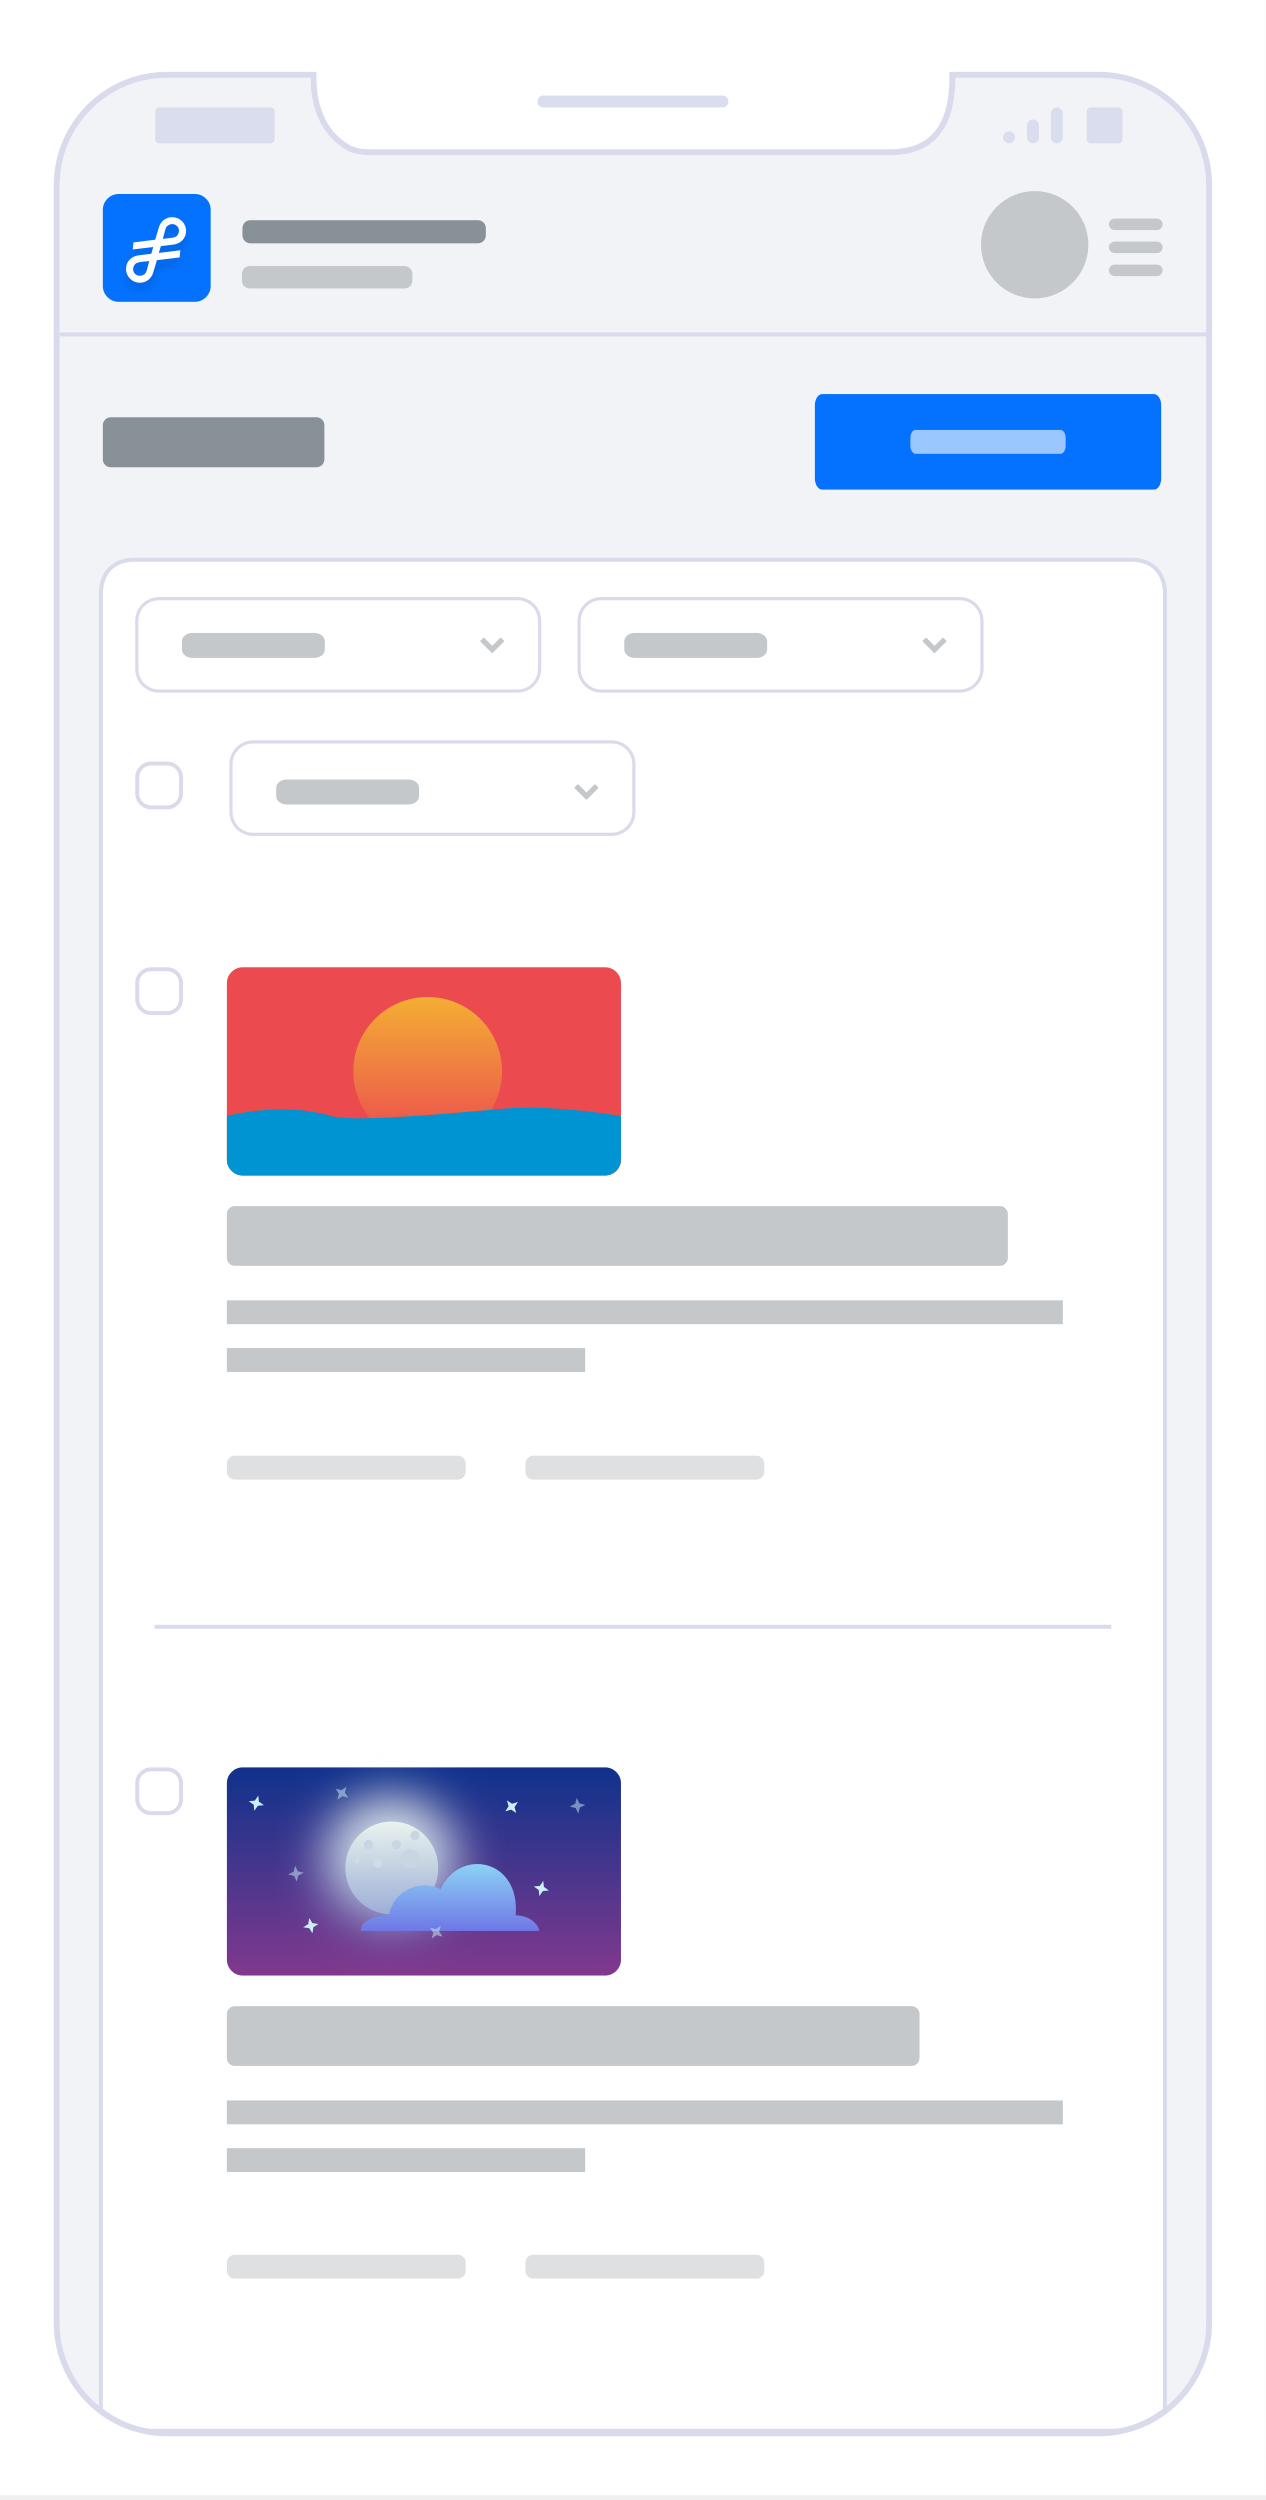
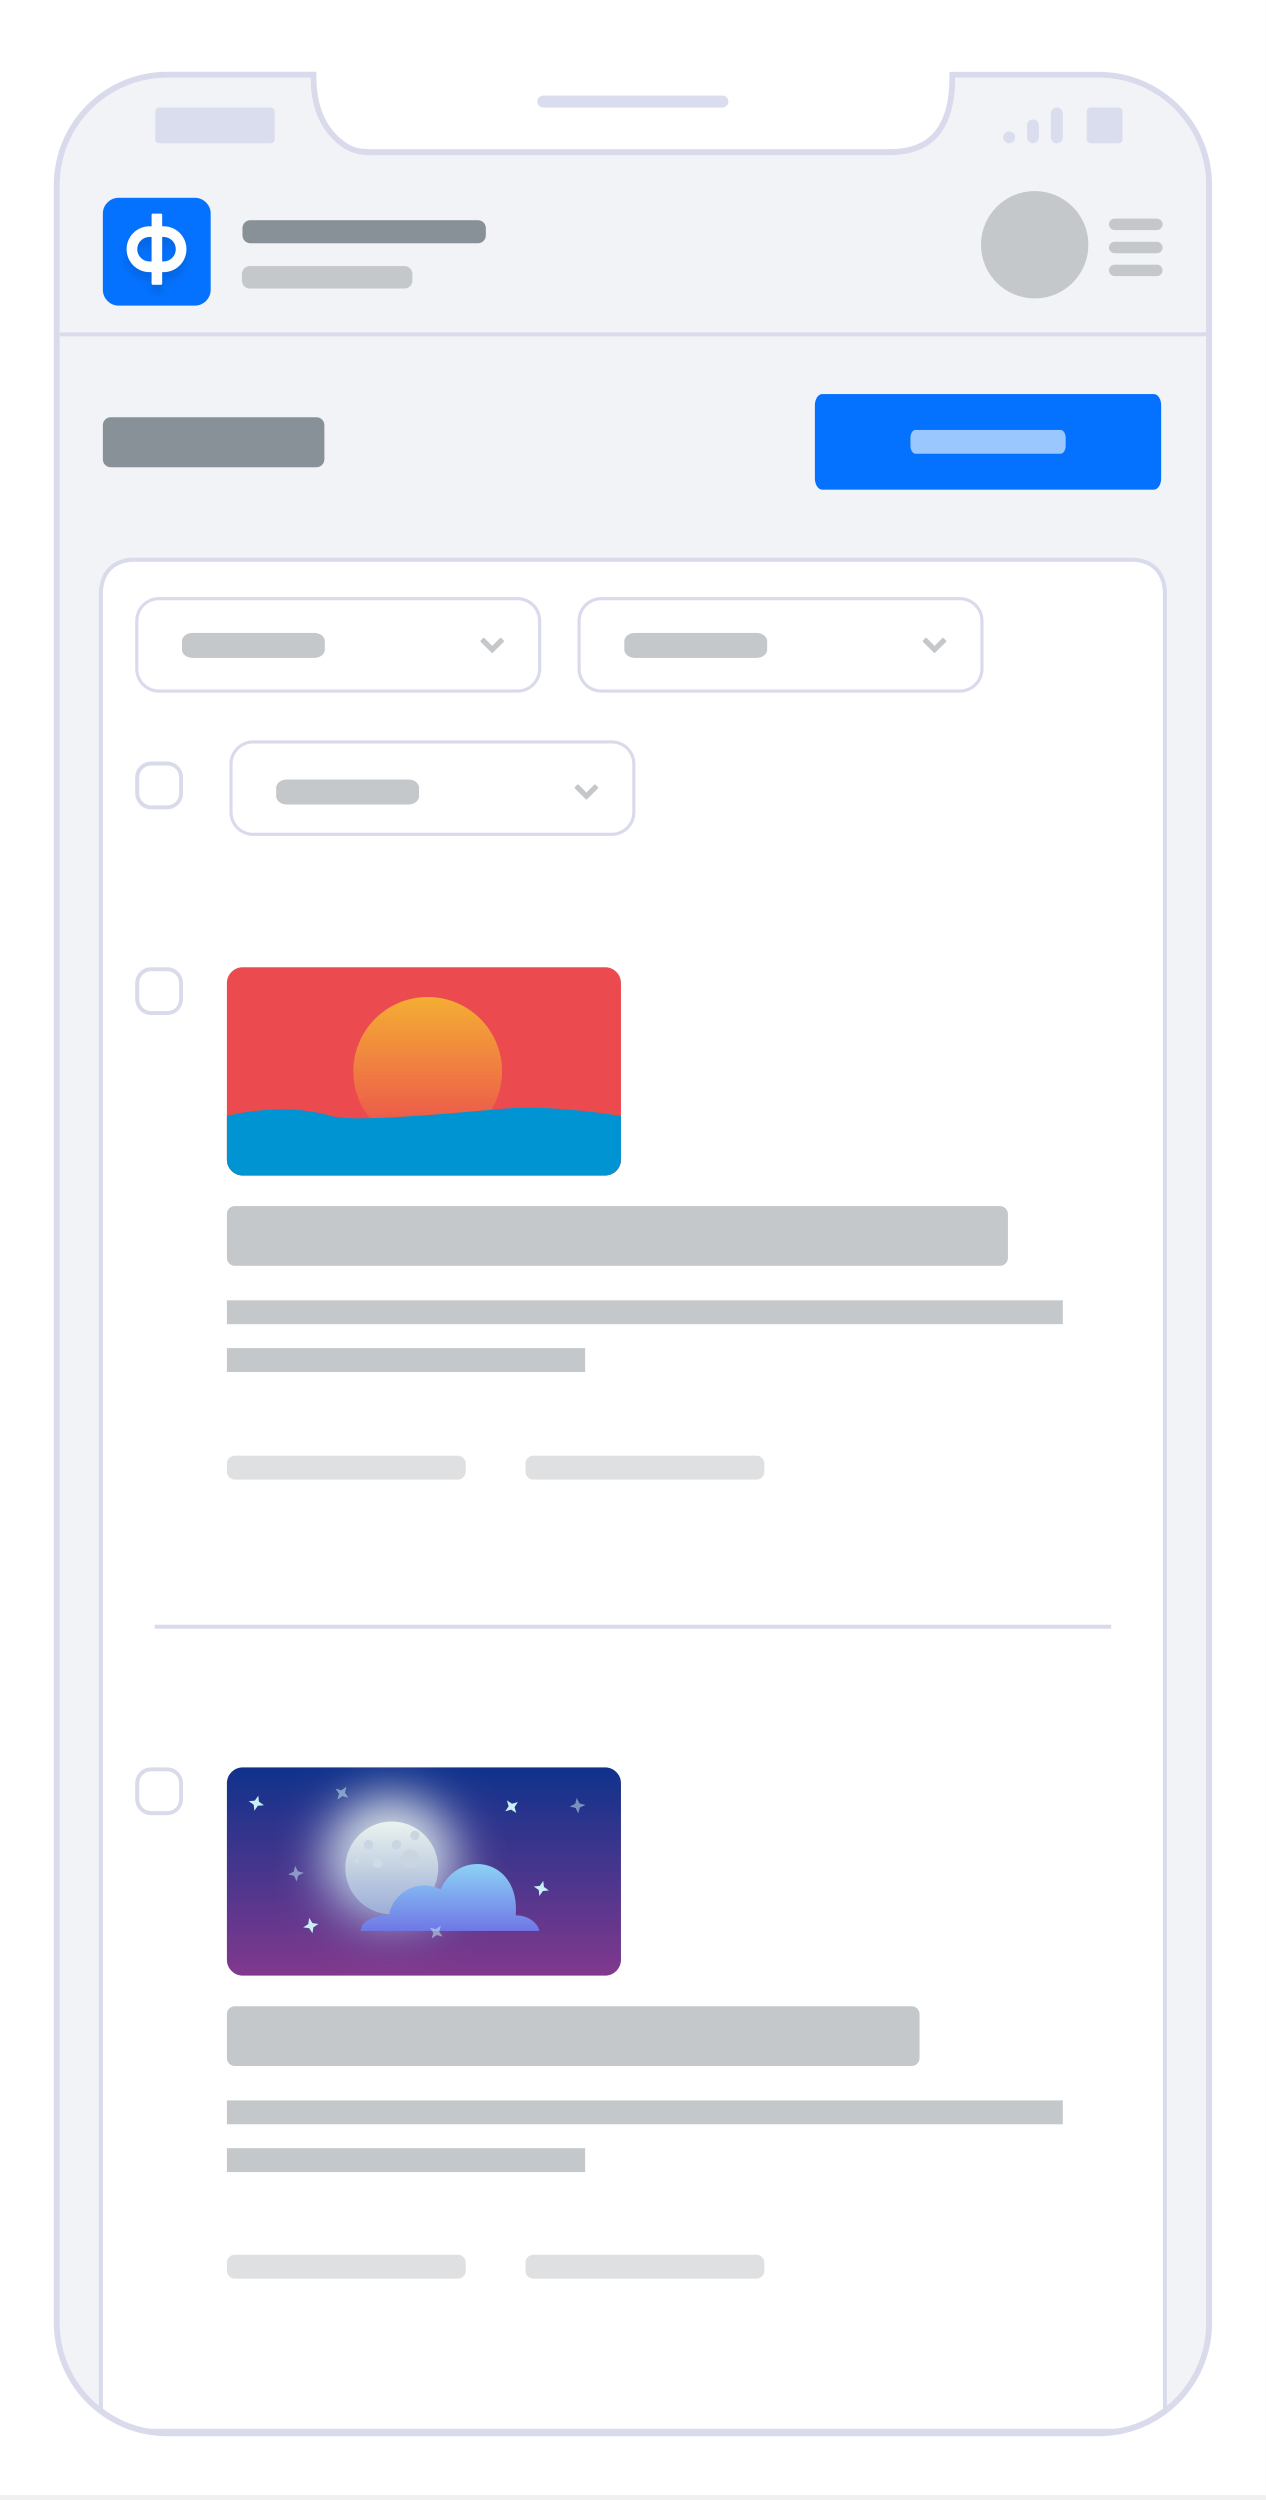
- <svg xmlns="http://www.w3.org/2000/svg" width="160" height="316" viewBox="0 0 160 316" fill="none">
-   <rect width="160" height="315.385" fill="white" />
-   <path d="M7.547 23.419C7.547 15.916 13.63 9.834 21.132 9.834H39.245C39.245 15.397 41.971 17.903 43.76 18.949C44.718 19.51 45.833 19.623 46.944 19.623C56.963 19.623 109.044 19.623 112.453 19.623C116.227 19.623 120.755 18.113 120.755 9.834H138.868C146.371 9.834 152.453 15.916 152.453 23.419V293.608C152.453 301.111 146.371 307.193 138.868 307.193H21.132C13.63 307.193 7.547 301.111 7.547 293.608V23.419Z" fill="#F2F3F7" />
-   <path d="M143 71H17C14.5 71 13 72.5 13 75.076V304.5C14 305.333 16 306.5 18 307H142C144.5 306.5 146.167 305 147 304.5V75.076C147 72.5 145.5 71 143 71Z" fill="white" />
-   <path fill-rule="evenodd" clip-rule="evenodd" d="M12.5 304.734V75.076C12.5 73.692 12.905 72.534 13.707 71.721C14.509 70.907 15.65 70.5 17 70.5H143C144.35 70.5 145.491 70.907 146.293 71.721C147.095 72.534 147.5 73.692 147.5 75.076V304.783L147.257 304.929C147.114 305.015 146.93 305.145 146.707 305.302C145.786 305.952 144.202 307.07 142.098 307.49L142.05 307.5H17.938L17.879 307.485C15.797 306.965 13.731 305.76 12.68 304.884L12.5 304.734ZM13 304.5V75.076C13 72.5 14.5 71 17 71H143C145.5 71 147 72.5 147 75.076V304.5C146.827 304.604 146.619 304.75 146.375 304.922C145.441 305.578 143.982 306.604 142 307H18C16 306.5 14 305.333 13 304.5Z" fill="#D9DBEC" />
-   <path fill-rule="evenodd" clip-rule="evenodd" d="M120 9.08H138.868C146.788 9.08 153.208 15.5 153.208 23.419V293.608C153.208 301.527 146.788 307.948 138.868 307.948H21.132C13.213 307.948 6.792 301.527 6.792 293.608V23.419C6.792 15.5 13.213 9.08 21.132 9.08H40V9.834C40 15.088 42.546 17.365 44.141 18.298C44.92 18.754 45.866 18.868 46.944 18.868H112.453C114.257 18.868 116.115 18.504 117.52 17.267C118.908 16.045 120 13.84 120 9.834V9.08ZM21.132 9.834C13.629 9.834 7.547 15.916 7.547 23.419V293.608C7.547 301.111 13.629 307.193 21.132 307.193H138.868C146.371 307.193 152.453 301.111 152.453 293.608V23.419C152.453 15.916 146.371 9.834 138.868 9.834H120.755C120.755 18.113 116.226 19.623 112.453 19.623H46.944C45.833 19.623 44.718 19.51 43.76 18.949C41.971 17.903 39.245 15.397 39.245 9.834H21.132Z" fill="#D9DBEC" />
-   <path d="M132.83 14.34C132.83 13.923 133.168 13.585 133.585 13.585C134.002 13.585 134.34 13.923 134.34 14.34V17.358C134.34 17.775 134.002 18.113 133.585 18.113C133.168 18.113 132.83 17.775 132.83 17.358V14.34Z" fill="#DADDED" />
-   <path d="M129.812 15.849C129.812 15.432 130.149 15.094 130.566 15.094C130.983 15.094 131.321 15.432 131.321 15.849V17.358C131.321 17.775 130.983 18.113 130.566 18.113C130.149 18.113 129.812 17.775 129.812 17.358V15.849Z" fill="#DADDED" />
-   <path d="M126.792 17.358C126.792 16.942 127.13 16.604 127.547 16.604C127.964 16.604 128.302 16.942 128.302 17.358C128.302 17.775 127.964 18.113 127.547 18.113C127.13 18.113 126.792 17.775 126.792 17.358Z" fill="#DADDED" />
-   <path d="M19.623 14.085C19.623 13.809 19.846 13.585 20.123 13.585H34.217C34.493 13.585 34.717 13.809 34.717 14.085V17.613C34.717 17.889 34.493 18.113 34.217 18.113H20.123C19.846 18.113 19.623 17.889 19.623 17.613V14.085Z" fill="#DADDED" />
-   <path d="M137.358 14.085C137.358 13.809 137.582 13.585 137.858 13.585H141.387C141.663 13.585 141.887 13.809 141.887 14.085V17.613C141.887 17.889 141.663 18.113 141.387 18.113H137.858C137.582 18.113 137.358 17.889 137.358 17.613V14.085Z" fill="#DADDED" />
-   <rect x="67.924" y="12.075" width="24.151" height="1.509" rx="0.755" fill="#DADDED" />
-   <mask id="mask0" mask-type="alpha" maskUnits="userSpaceOnUse" x="7" y="9" width="146" height="299">
-     <path d="M7.547 18.834C7.547 13.864 11.577 9.834 16.547 9.834H39.245C39.245 15.944 42.533 18.367 44.257 19.217C44.917 19.543 45.616 19.623 46.352 19.623C54.681 19.623 108.97 19.623 112.453 19.623C116.227 19.623 120.755 18.113 120.755 9.834H143.453C148.424 9.834 152.453 13.864 152.453 18.834V298.193C152.453 303.163 148.424 307.193 143.453 307.193H16.547C11.577 307.193 7.547 303.163 7.547 298.193V18.834Z" fill="white" />
+ <svg xmlns="http://www.w3.org/2000/svg" fill="none" viewBox="0 0 160 316">
+   <defs />
+   <path fill="#fff" d="M0 0h160v315.38H0z" />
+   <path fill="#F2F3F7" d="M7.55 23.42c0-7.5 6.08-13.59 13.58-13.59h18.12c0 5.57 2.72 8.07 4.51 9.12a6.2 6.2 0 003.18.67h65.51c3.78 0 8.3-1.5 8.3-9.79h18.12c7.5 0 13.58 6.09 13.58 13.59V293.6c0 7.5-6.08 13.58-13.58 13.58H21.13c-7.5 0-13.58-6.08-13.58-13.58V23.4z" />
+   <path fill="#fff" d="M143 71H17c-2.5 0-4 1.5-4 4.08V304.5c1 .83 3 2 5 2.5h124c2.5-.5 4.17-2 5-2.5V75.08c0-2.58-1.5-4.08-4-4.08z" />
+   <path fill="#D9DBEC" fill-rule="evenodd" d="M12.5 304.73V75.08c0-1.39.4-2.55 1.2-3.36A4.48 4.48 0 0117 70.5h126c1.35 0 2.5.4 3.3 1.22.8.81 1.2 1.97 1.2 3.36v229.7l-.24.15c-.15.08-.33.21-.55.37-.92.65-2.5 1.77-4.61 2.19l-.05.01H17.94l-.06-.01a14.46 14.46 0 01-5.2-2.6l-.18-.16zm.5-.23V75.08C13 72.5 14.5 71 17 71h126c2.5 0 4 1.5 4 4.08V304.5c-.17.1-.38.25-.63.42-.93.66-2.39 1.68-4.37 2.08H18c-2-.5-4-1.67-5-2.5z" clip-rule="evenodd" />
+   <path fill="#D9DBEC" fill-rule="evenodd" d="M120 9.08h18.87c7.92 0 14.34 6.42 14.34 14.34V293.6c0 7.92-6.42 14.34-14.34 14.34H21.13A14.34 14.34 0 016.8 293.6V23.4c0-7.91 6.42-14.33 14.34-14.33H40v.75c0 5.26 2.55 7.54 4.14 8.47.78.45 1.73.57 2.8.57h65.51c1.8 0 3.66-.37 5.07-1.6 1.39-1.23 2.48-3.43 2.48-7.44v-.75zm-98.87.75c-7.5 0-13.58 6.09-13.58 13.59V293.6c0 7.5 6.08 13.58 13.58 13.58h117.74c7.5 0 13.58-6.08 13.58-13.58V23.4c0-7.5-6.08-13.58-13.58-13.58h-18.12c0 8.28-4.52 9.8-8.3 9.8h-65.5a6.2 6.2 0 01-3.19-.68c-1.79-1.05-4.51-3.55-4.51-9.12H21.13z" clip-rule="evenodd" />
+   <path fill="#DADDED" d="M132.83 14.34a.75.75 0 011.51 0v3.02a.75.75 0 01-1.51 0v-3.02zM129.81 15.85a.75.75 0 111.51 0v1.5a.75.75 0 01-1.5 0v-1.5zM126.8 17.36a.75.75 0 111.5 0 .75.75 0 01-1.5 0zM19.62 14.09c0-.28.23-.5.5-.5h14.1c.27 0 .5.22.5.5v3.52a.5.5 0 01-.5.5h-14.1a.5.5 0 01-.5-.5V14.1zM137.36 14.09c0-.28.22-.5.5-.5h3.53c.27 0 .5.22.5.5v3.52a.5.5 0 01-.5.5h-3.53a.5.5 0 01-.5-.5V14.1z" />
+   <rect width="24.15" height="1.51" x="67.92" y="12.08" fill="#DADDED" rx=".75" />
+   <mask id="a" width="146" height="299" x="7" y="9" maskUnits="userSpaceOnUse">
+     <path fill="#fff" d="M7.55 18.83a9 9 0 019-9h22.7c0 6.11 3.28 8.54 5 9.39.67.32 1.37.4 2.1.4h66.1c3.78 0 8.3-1.5 8.3-9.79h22.7a9 9 0 019 9V298.2a9 9 0 01-9 9H16.55a9 9 0 01-9-9V18.83z" />
  </mask>
-   <g mask="url(#mask0)">
-     <rect x="28.679" y="285" width="30.189" height="3.019" rx="1" fill="#DEE0E2" />
-     <rect x="66.415" y="285" width="30.189" height="3.019" rx="1" fill="#DEE0E2" />
-     <rect x="28.679" y="265.492" width="105.66" height="3.019" fill="#C4C8CB" />
-     <rect x="28.679" y="271.53" width="45.283" height="3.019" fill="#C4C8CB" />
-     <rect x="28.679" y="223.396" width="49.811" height="26.315" rx="2" fill="url(#paint0_linear)" />
+   <g mask="url(#a)">
+     <rect width="30.19" height="3.02" x="28.68" y="285" fill="#DEE0E2" rx="1" />
+     <rect width="30.19" height="3.02" x="66.42" y="285" fill="#DEE0E2" rx="1" />
+     <path fill="#C4C8CB" d="M28.68 265.49h105.66v3.02H28.68zM28.68 271.53h45.28v3.02H28.68z" />
+     <rect width="49.81" height="26.32" x="28.68" y="223.4" fill="url(#paint0_linear)" rx="2" />
    <g filter="url(#filter0_f)">
-       <ellipse cx="49.355" cy="235.144" rx="8.459" ry="7.989" fill="url(#paint1_linear)" />
+       <ellipse cx="49.36" cy="235.14" fill="url(#paint1_linear)" rx="8.46" ry="7.99" />
    </g>
-     <circle cx="49.519" cy="236.108" r="5.868" fill="url(#paint2_linear)" />
-     <circle cx="51.865" cy="234.935" r="1.174" fill="#C9D5E1" />
-     <circle cx="52.453" cy="232.001" r="0.587" fill="#C9D5E1" />
-     <circle cx="46.585" cy="233.174" r="0.587" fill="#C9D5E1" />
-     <circle cx="47.758" cy="235.522" r="0.587" fill="#CFDCE6" />
-     <circle cx="50.105" cy="233.174" r="0.587" fill="#C9D5E1" />
-     <circle cx="45.117" cy="235.228" r="0.293" fill="#CFDCE6" />
-     <path d="M68.152 244.073H45.596C45.596 242.758 47.377 242.1 49.158 242.1C49.751 238.813 53.313 237.498 55.687 238.813C58.061 233.554 65.778 234.869 65.184 242.1C67.084 242.1 68.152 243.415 68.152 244.073Z" fill="url(#paint3_linear)" />
-     <path d="M32.649 226.965L32.725 227.733L33.358 228.175L32.59 228.251L32.148 228.884L32.072 228.116L31.439 227.674L32.207 227.598L32.649 226.965Z" fill="#C8F1F5" />
-     <path d="M64.074 227.567L64.719 227.991L65.46 227.777L65.037 228.422L65.251 229.163L64.606 228.74L63.864 228.954L64.288 228.309L64.074 227.567Z" fill="#C8F1F5" />
-     <path d="M68.672 237.744L68.749 238.512L69.381 238.954L68.614 239.03L68.172 239.663L68.095 238.895L67.463 238.453L68.231 238.377L68.672 237.744Z" fill="#C8F1F5" />
-     <path d="M39.077 242.434L39.492 243.084L40.256 243.192L39.606 243.607L39.498 244.372L39.083 243.721L38.319 243.613L38.969 243.198L39.077 242.434Z" fill="#C8F1F5" />
-     <path opacity="0.5" d="M37.307 235.838L37.647 236.53L38.394 236.723L37.701 237.063L37.508 237.81L37.169 237.118L36.421 236.925L37.114 236.585L37.307 235.838Z" fill="#C8F1F5" />
-     <path opacity="0.5" d="M72.898 227.256L73.238 227.949L73.985 228.142L73.292 228.482L73.099 229.229L72.759 228.536L72.012 228.343L72.705 228.003L72.898 227.256Z" fill="#C8F1F5" />
-     <path opacity="0.5" d="M55.716 243.411L55.516 244.156L55.951 244.794L55.206 244.593L54.568 245.028L54.769 244.283L54.334 243.646L55.079 243.846L55.716 243.411Z" fill="#C8F1F5" />
-     <path opacity="0.5" d="M43.793 225.85L43.593 226.595L44.028 227.232L43.283 227.032L42.646 227.467L42.846 226.722L42.411 226.085L43.156 226.285L43.793 225.85Z" fill="#C8F1F5" />
-     <rect x="28.679" y="253.585" width="87.547" height="7.547" rx="1" fill="#C4C8CB" />
-     <path fill-rule="evenodd" clip-rule="evenodd" d="M21.132 223.896H19.094C18.266 223.896 17.594 224.568 17.594 225.396V227.434C17.594 228.262 18.266 228.934 19.094 228.934H21.132C21.96 228.934 22.632 228.262 22.632 227.434V225.396C22.632 224.568 21.96 223.896 21.132 223.896ZM19.094 223.396C17.99 223.396 17.094 224.292 17.094 225.396V227.434C17.094 228.539 17.99 229.434 19.094 229.434H21.132C22.236 229.434 23.132 228.539 23.132 227.434V225.396C23.132 224.292 22.236 223.396 21.132 223.396H19.094Z" fill="#D9DBEC" />
-     <path fill-rule="evenodd" clip-rule="evenodd" d="M140.457 205.874H19.547V205.374H140.457V205.874Z" fill="#D9DBEC" />
-     <rect x="28.679" y="184" width="30.189" height="3.019" rx="1" fill="#DEE0E2" />
-     <rect x="66.415" y="184" width="30.189" height="3.019" rx="1" fill="#DEE0E2" />
-     <rect x="28.679" y="164.36" width="105.66" height="3.019" fill="#C4C8CB" />
-     <rect x="28.679" y="170.397" width="45.283" height="3.019" fill="#C4C8CB" />
-     <rect x="28.679" y="122.264" width="49.811" height="26.315" rx="2" fill="#EB4A4F" />
-     <circle cx="54.055" cy="135.422" r="9.398" fill="url(#paint4_linear)" />
-     <path d="M28.679 141.061C28.679 141.061 35.572 139.181 41.837 141.061C44.795 141.948 58.284 140.591 63.923 140.121C70.032 139.612 78.49 141.061 78.49 141.061V146.58C78.49 147.684 77.595 148.58 76.49 148.58H30.679C29.575 148.58 28.679 147.684 28.679 146.58V141.061Z" fill="#0194D2" />
-     <path d="M28.679 153.453C28.679 152.901 29.127 152.453 29.679 152.453H126.396C126.948 152.453 127.396 152.901 127.396 153.453V159C127.396 159.552 126.948 160 126.396 160H29.679C29.127 160 28.679 159.552 28.679 159V153.453Z" fill="#C4C8CB" />
-     <path fill-rule="evenodd" clip-rule="evenodd" d="M21.132 122.764H19.094C18.266 122.764 17.594 123.436 17.594 124.264V126.302C17.594 127.13 18.266 127.802 19.094 127.802H21.132C21.96 127.802 22.632 127.13 22.632 126.302V124.264C22.632 123.436 21.96 122.764 21.132 122.764ZM19.094 122.264C17.99 122.264 17.094 123.16 17.094 124.264V126.302C17.094 127.406 17.99 128.302 19.094 128.302H21.132C22.236 128.302 23.132 127.406 23.132 126.302V124.264C23.132 123.16 22.236 122.264 21.132 122.264H19.094Z" fill="#D9DBEC" />
-     <path fill-rule="evenodd" clip-rule="evenodd" d="M77.32 93.98H32C30.564 93.98 29.4 95.144 29.4 96.58V102.66C29.4 104.096 30.564 105.26 32 105.26H77.32C78.756 105.26 79.92 104.096 79.92 102.66V96.58C79.92 95.144 78.756 93.98 77.32 93.98ZM32 93.58C30.343 93.58 29 94.923 29 96.58V102.66C29 104.317 30.343 105.66 32 105.66H77.32C78.977 105.66 80.32 104.317 80.32 102.66V96.58C80.32 94.923 78.977 93.58 77.32 93.58H32Z" fill="#D9DBEC" />
-     <path d="M51.631 98.53H36.245C35.508 98.53 34.91 99.002 34.91 99.584V100.638C34.91 101.22 35.508 101.692 36.245 101.692H51.631C52.368 101.692 52.966 101.22 52.966 100.638V99.584C52.966 99.002 52.368 98.53 51.631 98.53Z" fill="#C4C8CB" />
-     <path d="M75.588 99.655C75.635 99.609 75.635 99.532 75.588 99.486L75.279 99.178C75.233 99.132 75.158 99.132 75.112 99.178L74.123 100.167L73.135 99.178C73.088 99.132 73.013 99.132 72.967 99.178L72.658 99.486C72.611 99.532 72.611 99.609 72.658 99.655L74.039 101.034C74.086 101.081 74.16 101.081 74.207 101.034L75.588 99.655Z" fill="#C4C8CB" />
-     <path fill-rule="evenodd" clip-rule="evenodd" d="M21.132 96.763H19.094C18.266 96.763 17.594 97.434 17.594 98.263V100.301C17.594 101.129 18.266 101.801 19.094 101.801H21.132C21.96 101.801 22.632 101.129 22.632 100.301V98.263C22.632 97.434 21.96 96.763 21.132 96.763ZM19.094 96.263C17.99 96.263 17.094 97.158 17.094 98.263V100.301C17.094 101.405 17.99 102.301 19.094 102.301H21.132C22.236 102.301 23.132 101.405 23.132 100.301V98.263C23.132 97.158 22.236 96.263 21.132 96.263H19.094Z" fill="#D9DBEC" />
-     <path fill-rule="evenodd" clip-rule="evenodd" d="M121.32 75.87H76C74.564 75.87 73.4 77.034 73.4 78.47V84.55C73.4 85.986 74.564 87.15 76 87.15H121.32C122.756 87.15 123.92 85.986 123.92 84.55V78.47C123.92 77.034 122.756 75.87 121.32 75.87ZM76 75.47C74.343 75.47 73 76.813 73 78.47V84.55C73 86.207 74.343 87.55 76 87.55H121.32C122.977 87.55 124.32 86.207 124.32 84.55V78.47C124.32 76.813 122.977 75.47 121.32 75.47H76Z" fill="#D9DBEC" />
-     <path d="M95.631 80H80.245C79.508 80 78.91 80.472 78.91 81.054V82.108C78.91 82.69 79.508 83.162 80.245 83.162H95.631C96.368 83.162 96.966 82.69 96.966 82.108V81.054C96.966 80.472 96.368 80 95.631 80Z" fill="#C4C8CB" />
-     <path d="M119.588 81.125C119.635 81.079 119.635 81.002 119.588 80.956L119.279 80.649C119.233 80.602 119.158 80.602 119.112 80.649L118.123 81.637L117.135 80.649C117.088 80.602 117.014 80.602 116.967 80.649L116.658 80.956C116.611 81.002 116.611 81.079 116.658 81.125L118.039 82.505C118.086 82.551 118.16 82.551 118.207 82.505L119.588 81.125Z" fill="#C4C8CB" />
-     <path fill-rule="evenodd" clip-rule="evenodd" d="M65.41 75.87H20.09C18.654 75.87 17.49 77.034 17.49 78.47V84.55C17.49 85.986 18.654 87.15 20.09 87.15H65.41C66.846 87.15 68.01 85.986 68.01 84.55V78.47C68.01 77.034 66.846 75.87 65.41 75.87ZM20.09 75.47C18.433 75.47 17.09 76.813 17.09 78.47V84.55C17.09 86.207 18.433 87.55 20.09 87.55H65.41C67.067 87.55 68.41 86.207 68.41 84.55V78.47C68.41 76.813 67.067 75.47 65.41 75.47H20.09Z" fill="#D9DBEC" />
-     <path d="M39.721 80H24.336C23.598 80 23 80.472 23 81.054V82.108C23 82.69 23.598 83.162 24.336 83.162H39.721C40.458 83.162 41.056 82.69 41.056 82.108V81.054C41.056 80.472 40.458 80 39.721 80Z" fill="#C4C8CB" />
-     <path d="M63.678 81.125C63.725 81.079 63.725 81.002 63.678 80.956L63.369 80.649C63.323 80.602 63.248 80.602 63.202 80.649L62.213 81.637L61.225 80.649C61.178 80.602 61.104 80.602 61.057 80.649L60.748 80.956C60.702 81.002 60.702 81.079 60.748 81.125L62.13 82.505C62.176 82.551 62.251 82.551 62.297 82.505L63.678 81.125Z" fill="#C4C8CB" />
-     <path d="M145.852 49.811H103.922C103.413 49.811 103 50.447 103 51.232V60.466C103 61.251 103.413 61.887 103.922 61.887H145.852C146.361 61.887 146.774 61.251 146.774 60.466V51.232C146.774 50.447 146.361 49.811 145.852 49.811Z" fill="#0472FF" />
-     <path d="M134.044 54.34H115.73C115.369 54.34 115.076 54.79 115.076 55.346V56.352C115.076 56.908 115.369 57.359 115.73 57.359H134.044C134.405 57.359 134.698 56.908 134.698 56.352V55.346C134.698 54.79 134.405 54.34 134.044 54.34Z" fill="#9BC7FF" />
-     <rect x="13" y="52.743" width="28" height="6.32" rx="1" fill="#889197" />
-     <path fill-rule="evenodd" clip-rule="evenodd" d="M152.453 42.514H7.547V42.014H152.453V42.514Z" fill="#D9DBEC" />
-     <rect x="146.949" y="29.084" width="6.785" height="1.454" rx="0.727" transform="rotate(-180 146.949 29.0835)" fill="#C4C8CB" />
-     <rect x="146.949" y="31.991" width="6.785" height="1.454" rx="0.727" transform="rotate(-180 146.949 31.9915)" fill="#C4C8CB" />
-     <rect x="146.949" y="34.899" width="6.785" height="1.454" rx="0.727" transform="rotate(-180 146.949 34.8992)" fill="#C4C8CB" />
-     <rect x="137.57" y="37.721" width="13.57" height="13.57" rx="6.785" transform="rotate(-180 137.57 37.7207)" fill="#C4C8CB" />
-     <rect x="30.648" y="27.832" width="30.762" height="2.921" rx="1" fill="#889197" />
-     <rect x="30.579" y="33.63" width="21.548" height="2.835" rx="1" fill="#C4C8CB" />
-     <rect x="13" y="24.52" width="13.63" height="13.63" rx="2" fill="#0472FF" />
-     <g filter="url(#filter1_d)">
-       <path fill-rule="evenodd" clip-rule="evenodd" d="M21.765 30.937L21.763 30.937L21.762 30.937C21.694 30.945 21.351 30.986 21.026 31.026L20.337 31.109L20.075 31.965L20.208 31.95C20.85 31.873 21.525 31.791 22.039 31.729C22.296 31.698 22.513 31.672 22.666 31.653L22.799 31.637C22.785 31.78 22.769 31.922 22.753 32.065L22.753 32.066C22.736 32.221 22.719 32.377 22.704 32.534C22.012 32.613 20.529 32.791 19.886 32.881L19.829 32.889L19.814 32.944C19.742 33.198 19.666 33.448 19.59 33.699L19.587 33.705C19.511 33.958 19.434 34.211 19.361 34.467C19.155 35.202 18.479 35.74 17.677 35.74C16.71 35.74 15.927 34.959 15.927 33.995C15.927 33.036 16.635 32.332 17.683 32.251L17.685 32.251L17.687 32.25C17.755 32.242 18.099 32.201 18.427 32.161L19.122 32.077L19.372 31.222L19.241 31.238C18.598 31.314 17.957 31.391 17.475 31.449L16.78 31.532C16.795 31.385 16.815 31.198 16.833 31.026C16.84 30.968 16.846 30.913 16.851 30.861L16.851 30.86C16.861 30.77 16.87 30.69 16.875 30.635C17.558 30.557 18.919 30.396 19.563 30.306L19.619 30.298L19.635 30.243C19.706 29.989 19.783 29.739 19.859 29.489L19.861 29.482C19.938 29.229 20.015 28.976 20.087 28.72C20.293 27.986 20.969 27.447 21.772 27.447C22.738 27.447 23.521 28.228 23.521 29.192C23.521 30.151 22.813 30.855 21.765 30.937ZM20.62 30.066L20.585 30.192L20.715 30.175C20.824 30.161 20.949 30.149 21.083 30.137L21.142 30.132C21.297 30.117 21.46 30.101 21.615 30.079C21.77 30.057 21.92 30.028 22.048 29.988C22.173 29.948 22.288 29.892 22.361 29.81C22.697 29.436 22.715 28.906 22.377 28.569C22.04 28.234 21.439 28.228 21.069 28.648C21.02 28.704 20.979 28.795 20.942 28.896C20.903 28.999 20.866 29.125 20.829 29.259C20.792 29.392 20.756 29.535 20.721 29.674L20.718 29.684C20.684 29.82 20.651 29.951 20.62 30.066ZM18.829 33.122L18.864 32.995L18.734 33.012C18.625 33.026 18.5 33.038 18.366 33.05L18.307 33.055C18.152 33.07 17.988 33.086 17.833 33.108C17.678 33.13 17.528 33.159 17.401 33.2C17.276 33.239 17.161 33.295 17.087 33.377C16.752 33.751 16.734 34.281 17.072 34.618C17.408 34.953 18.009 34.959 18.379 34.539C18.428 34.483 18.47 34.392 18.507 34.292C18.545 34.188 18.583 34.062 18.62 33.929C18.656 33.795 18.692 33.652 18.727 33.513L18.73 33.503C18.764 33.367 18.797 33.237 18.829 33.122Z" fill="white" />
+     <circle cx="49.52" cy="236.11" r="5.87" fill="url(#paint2_linear)" />
+     <circle cx="51.87" cy="234.94" r="1.17" fill="#C9D5E1" />
+     <circle cx="52.45" cy="232" r=".59" fill="#C9D5E1" />
+     <circle cx="46.58" cy="233.17" r=".59" fill="#C9D5E1" />
+     <circle cx="47.76" cy="235.52" r=".59" fill="#CFDCE6" />
+     <circle cx="50.11" cy="233.17" r=".59" fill="#C9D5E1" />
+     <circle cx="45.12" cy="235.23" r=".29" fill="#CFDCE6" />
+     <path fill="url(#paint3_linear)" d="M68.15 244.07H45.6c0-1.31 1.78-1.97 3.56-1.97a4.54 4.54 0 016.53-3.29c2.37-5.26 10.09-3.94 9.5 3.29 1.9 0 2.96 1.31 2.96 1.97z" />
+     <path fill="#C8F1F5" d="M32.65 226.97l.08.76.63.45-.77.07-.44.63-.08-.76-.63-.45.77-.07.44-.63zM64.07 227.57l.65.42.74-.21-.42.64.21.74-.64-.42-.75.21.43-.64-.22-.74zM68.67 237.74l.08.77.63.44-.77.08-.44.63-.07-.76-.64-.45.77-.07.44-.64zM39.08 242.43l.41.65.77.11-.65.42-.11.76-.42-.65-.76-.1.65-.42.1-.77z" />
+     <path fill="#C8F1F5" d="M37.3 235.84l.35.69.74.2-.69.33-.2.75-.33-.7-.75-.19.7-.33.19-.75zM72.9 227.26l.34.69.75.2-.7.33-.2.75-.33-.7-.75-.19.7-.34.19-.74zM55.72 243.41l-.2.75.43.63-.74-.2-.64.44.2-.75-.44-.63.75.2.64-.44zM43.8 225.85l-.2.75.43.63-.75-.2-.63.44.2-.75-.44-.63.75.2.63-.44z" opacity=".5" />
+     <rect width="87.55" height="7.55" x="28.68" y="253.59" fill="#C4C8CB" rx="1" />
+     <path fill="#D9DBEC" fill-rule="evenodd" d="M21.13 223.9H19.1c-.82 0-1.5.67-1.5 1.5v2.03c0 .83.68 1.5 1.5 1.5h2.04c.83 0 1.5-.67 1.5-1.5v-2.03c0-.83-.67-1.5-1.5-1.5zm-2.04-.5a2 2 0 00-2 2v2.03c0 1.1.9 2 2 2h2.04a2 2 0 002-2v-2.03a2 2 0 00-2-2H19.1zM140.46 205.87H19.55v-.5h120.9v.5z" clip-rule="evenodd" />
+     <rect width="30.19" height="3.02" x="28.68" y="184" fill="#DEE0E2" rx="1" />
+     <rect width="30.19" height="3.02" x="66.42" y="184" fill="#DEE0E2" rx="1" />
+     <path fill="#C4C8CB" d="M28.68 164.36h105.66v3.02H28.68zM28.68 170.4h45.28v3.02H28.68z" />
+     <rect width="49.81" height="26.32" x="28.68" y="122.26" fill="#EB4A4F" rx="2" />
+     <circle cx="54.06" cy="135.42" r="9.4" fill="url(#paint4_linear)" />
+     <path fill="#0194D2" d="M28.68 141.06s6.9-1.88 13.16 0c2.95.89 16.44-.47 22.08-.94 6.11-.5 14.57.94 14.57.94v5.52a2 2 0 01-2 2H30.68a2 2 0 01-2-2v-5.52z" />
+     <path fill="#C4C8CB" d="M28.68 153.45a1 1 0 011-1h96.72a1 1 0 011 1V159a1 1 0 01-1 1H29.68a1 1 0 01-1-1v-5.55z" />
+     <path fill="#D9DBEC" fill-rule="evenodd" d="M21.13 122.76H19.1c-.82 0-1.5.68-1.5 1.5v2.04c0 .83.68 1.5 1.5 1.5h2.04c.83 0 1.5-.67 1.5-1.5v-2.04c0-.82-.67-1.5-1.5-1.5zm-2.04-.5a2 2 0 00-2 2v2.04c0 1.1.9 2 2 2h2.04a2 2 0 002-2v-2.04a2 2 0 00-2-2H19.1zM77.32 93.98H32a2.6 2.6 0 00-2.6 2.6v6.08a2.6 2.6 0 002.6 2.6h45.32a2.6 2.6 0 002.6-2.6v-6.08a2.6 2.6 0 00-2.6-2.6zM32 93.58a3 3 0 00-3 3v6.08a3 3 0 003 3h45.32a3 3 0 003-3v-6.08a3 3 0 00-3-3H32z" clip-rule="evenodd" />
+     <path fill="#C4C8CB" d="M51.63 98.53H36.25c-.74 0-1.34.47-1.34 1.05v1.06c0 .58.6 1.05 1.34 1.05h15.38c.74 0 1.34-.47 1.34-1.05v-1.06c0-.58-.6-1.05-1.34-1.05zM75.59 99.66a.12.12 0 000-.17l-.31-.31a.12.12 0 00-.17 0l-.99.99-.99-1a.12.12 0 00-.16 0l-.31.32a.12.12 0 000 .17l1.38 1.37c.05.05.12.05.17 0l1.38-1.38z" />
+     <path fill="#D9DBEC" fill-rule="evenodd" d="M21.13 96.76H19.1c-.82 0-1.5.67-1.5 1.5v2.04c0 .83.68 1.5 1.5 1.5h2.04c.83 0 1.5-.67 1.5-1.5v-2.04c0-.83-.67-1.5-1.5-1.5zm-2.04-.5a2 2 0 00-2 2v2.04c0 1.1.9 2 2 2h2.04a2 2 0 002-2v-2.04a2 2 0 00-2-2H19.1zM121.32 75.87H76a2.6 2.6 0 00-2.6 2.6v6.08a2.6 2.6 0 002.6 2.6h45.32a2.6 2.6 0 002.6-2.6v-6.08a2.6 2.6 0 00-2.6-2.6zM76 75.47a3 3 0 00-3 3v6.08a3 3 0 003 3h45.32a3 3 0 003-3v-6.08a3 3 0 00-3-3H76z" clip-rule="evenodd" />
+     <path fill="#C4C8CB" d="M95.63 80H80.25c-.74 0-1.34.47-1.34 1.05v1.06c0 .58.6 1.05 1.34 1.05h15.38c.74 0 1.34-.47 1.34-1.05v-1.06c0-.58-.6-1.05-1.34-1.05zM119.59 81.13a.12.12 0 000-.17l-.31-.31a.12.12 0 00-.17 0l-.99.99-.98-1a.12.12 0 00-.17 0l-.31.32a.12.12 0 000 .17l1.38 1.37c.05.05.12.05.17 0l1.38-1.37z" />
+     <path fill="#D9DBEC" fill-rule="evenodd" d="M65.41 75.87H20.09a2.6 2.6 0 00-2.6 2.6v6.08a2.6 2.6 0 002.6 2.6h45.32a2.6 2.6 0 002.6-2.6v-6.08a2.6 2.6 0 00-2.6-2.6zm-45.32-.4a3 3 0 00-3 3v6.08a3 3 0 003 3h45.32a3 3 0 003-3v-6.08a3 3 0 00-3-3H20.09z" clip-rule="evenodd" />
+     <path fill="#C4C8CB" d="M39.72 80H24.34c-.74 0-1.34.47-1.34 1.05v1.06c0 .58.6 1.05 1.34 1.05h15.38c.74 0 1.34-.47 1.34-1.05v-1.06c0-.58-.6-1.05-1.34-1.05zM63.68 81.13a.12.12 0 000-.17l-.31-.31a.12.12 0 00-.17 0l-.99.99-.99-1a.12.12 0 00-.16 0l-.31.32a.12.12 0 000 .17l1.38 1.37c.05.05.12.05.17 0l1.38-1.37z" />
+     <path fill="#0472FF" d="M145.85 49.81h-41.93c-.5 0-.92.64-.92 1.42v9.24c0 .78.41 1.42.92 1.42h41.93c.51 0 .92-.64.92-1.42v-9.24c0-.78-.4-1.42-.92-1.42z" />
+     <path fill="#9BC7FF" d="M134.04 54.34h-18.31c-.36 0-.65.45-.65 1v1.01c0 .56.29 1 .65 1h18.31c.37 0 .66-.44.66-1v-1c0-.56-.3-1.01-.66-1.01z" />
+     <rect width="28" height="6.32" x="13" y="52.74" fill="#889197" rx="1" />
+     <path fill="#D9DBEC" fill-rule="evenodd" d="M152.45 42.51H7.55v-.5h144.9v.5z" clip-rule="evenodd" />
+     <rect width="6.78" height="1.45" x="146.95" y="29.08" fill="#C4C8CB" rx=".73" transform="rotate(-180 146.95 29.08)" />
+     <rect width="6.78" height="1.45" x="146.95" y="31.99" fill="#C4C8CB" rx=".73" transform="rotate(-180 146.95 32)" />
+     <rect width="6.78" height="1.45" x="146.95" y="34.9" fill="#C4C8CB" rx=".73" transform="rotate(-180 146.95 34.9)" />
+     <rect width="13.57" height="13.57" x="137.57" y="37.72" fill="#C4C8CB" rx="6.78" transform="rotate(-180 137.57 37.72)" />
+     <rect width="30.76" height="2.92" x="30.65" y="27.83" fill="#889197" rx="1" />
+     <rect width="21.55" height="2.84" x="30.58" y="33.63" fill="#C4C8CB" rx="1" />
+     <rect width="13.63" height="13.63" x="13" y="25" fill="#0472FF" rx="2" />
+     <g fill="#fff" fill-rule="evenodd" clip-rule="evenodd" filter="url(#filter1_d)">
+       <path d="M16 31.5c0-1.6 1.3-2.9 2.9-2.9h1.77a2.9 2.9 0 010 5.8H18.9A2.9 2.9 0 0116 31.5zm2.9-1.55a1.55 1.55 0 000 3.1h1.77a1.55 1.55 0 000-3.1H18.9z" />
+       <path d="M19.31 36a.16.16 0 01-.15-.16v-8.68c0-.09.07-.16.15-.16h1.03c.09 0 .16.07.16.16v8.68c0 .09-.07.16-.16.16h-1.03z" />
    </g>
  </g>
  <defs>
-     <filter id="filter0_f" x="34.897" y="221.156" width="28.917" height="27.977" filterUnits="userSpaceOnUse" color-interpolation-filters="sRGB">
-       <feFlood flood-opacity="0" result="BackgroundImageFix" />
-       <feBlend mode="normal" in="SourceGraphic" in2="BackgroundImageFix" result="shape" />
-       <feGaussianBlur stdDeviation="3" result="effect1_foregroundBlur" />
-     </filter>
-     <filter id="filter1_d" x="14.927" y="27.447" width="9.594" height="10.293" filterUnits="userSpaceOnUse" color-interpolation-filters="sRGB">
-       <feFlood flood-opacity="0" result="BackgroundImageFix" />
-       <feColorMatrix in="SourceAlpha" type="matrix" values="0 0 0 0 0 0 0 0 0 0 0 0 0 0 0 0 0 0 127 0" />
-       <feOffset dy="1" />
-       <feGaussianBlur stdDeviation="0.5" />
-       <feColorMatrix type="matrix" values="0 0 0 0 0 0 0 0 0 0 0 0 0 0 0 0 0 0 0.1 0" />
-       <feBlend mode="normal" in2="BackgroundImageFix" result="effect1_dropShadow" />
-       <feBlend mode="normal" in="SourceGraphic" in2="effect1_dropShadow" result="shape" />
-     </filter>
-     <linearGradient id="paint0_linear" x1="53.585" y1="223.396" x2="53.585" y2="249.712" gradientUnits="userSpaceOnUse">
+     <linearGradient id="paint0_linear" x1="53.58" x2="53.58" y1="223.4" y2="249.71" gradientUnits="userSpaceOnUse">
      <stop stop-color="#0F328C" />
      <stop offset="1" stop-color="#81398D" />
    </linearGradient>
-     <linearGradient id="paint1_linear" x1="49.355" y1="227.156" x2="49.355" y2="243.133" gradientUnits="userSpaceOnUse">
+     <linearGradient id="paint1_linear" x1="49.36" x2="49.36" y1="227.16" y2="243.13" gradientUnits="userSpaceOnUse">
      <stop stop-color="#EAF3EE" />
      <stop offset="1" stop-color="#9CAED6" />
    </linearGradient>
-     <linearGradient id="paint2_linear" x1="49.519" y1="230.24" x2="49.519" y2="241.977" gradientUnits="userSpaceOnUse">
+     <linearGradient id="paint2_linear" x1="49.52" x2="49.52" y1="230.24" y2="241.98" gradientUnits="userSpaceOnUse">
      <stop stop-color="#EAF3EE" />
      <stop offset="1" stop-color="#9CAED6" />
    </linearGradient>
-     <linearGradient id="paint3_linear" x1="56.874" y1="235.614" x2="56.874" y2="244.073" gradientUnits="userSpaceOnUse">
+     <linearGradient id="paint3_linear" x1="56.87" x2="56.87" y1="235.61" y2="244.07" gradientUnits="userSpaceOnUse">
      <stop stop-color="#8CD2F6" />
      <stop offset="1" stop-color="#6F77E6" />
    </linearGradient>
-     <linearGradient id="paint4_linear" x1="54.055" y1="126.024" x2="54.055" y2="144.82" gradientUnits="userSpaceOnUse">
+     <linearGradient id="paint4_linear" x1="54.06" x2="54.06" y1="126.02" y2="144.82" gradientUnits="userSpaceOnUse">
      <stop stop-color="#F4AE34" />
      <stop offset="1" stop-color="#F4AE34" stop-opacity="0" />
    </linearGradient>
+     <filter id="filter0_f" width="28.92" height="27.98" x="34.9" y="221.16" color-interpolation-filters="sRGB" filterUnits="userSpaceOnUse">
+       <feFlood flood-opacity="0" result="BackgroundImageFix" />
+       <feBlend in="SourceGraphic" in2="BackgroundImageFix" result="shape" />
+       <feGaussianBlur result="effect1_foregroundBlur" stdDeviation="3" />
+     </filter>
+     <filter id="filter1_d" width="9.57" height="11" x="15" y="27" color-interpolation-filters="sRGB" filterUnits="userSpaceOnUse">
+       <feFlood flood-opacity="0" result="BackgroundImageFix" />
+       <feColorMatrix in="SourceAlpha" values="0 0 0 0 0 0 0 0 0 0 0 0 0 0 0 0 0 0 127 0" />
+       <feOffset dy="1" />
+       <feGaussianBlur stdDeviation=".5" />
+       <feColorMatrix values="0 0 0 0 0 0 0 0 0 0 0 0 0 0 0 0 0 0 0.1 0" />
+       <feBlend in2="BackgroundImageFix" result="effect1_dropShadow" />
+       <feBlend in="SourceGraphic" in2="effect1_dropShadow" result="shape" />
+     </filter>
  </defs>
</svg>
